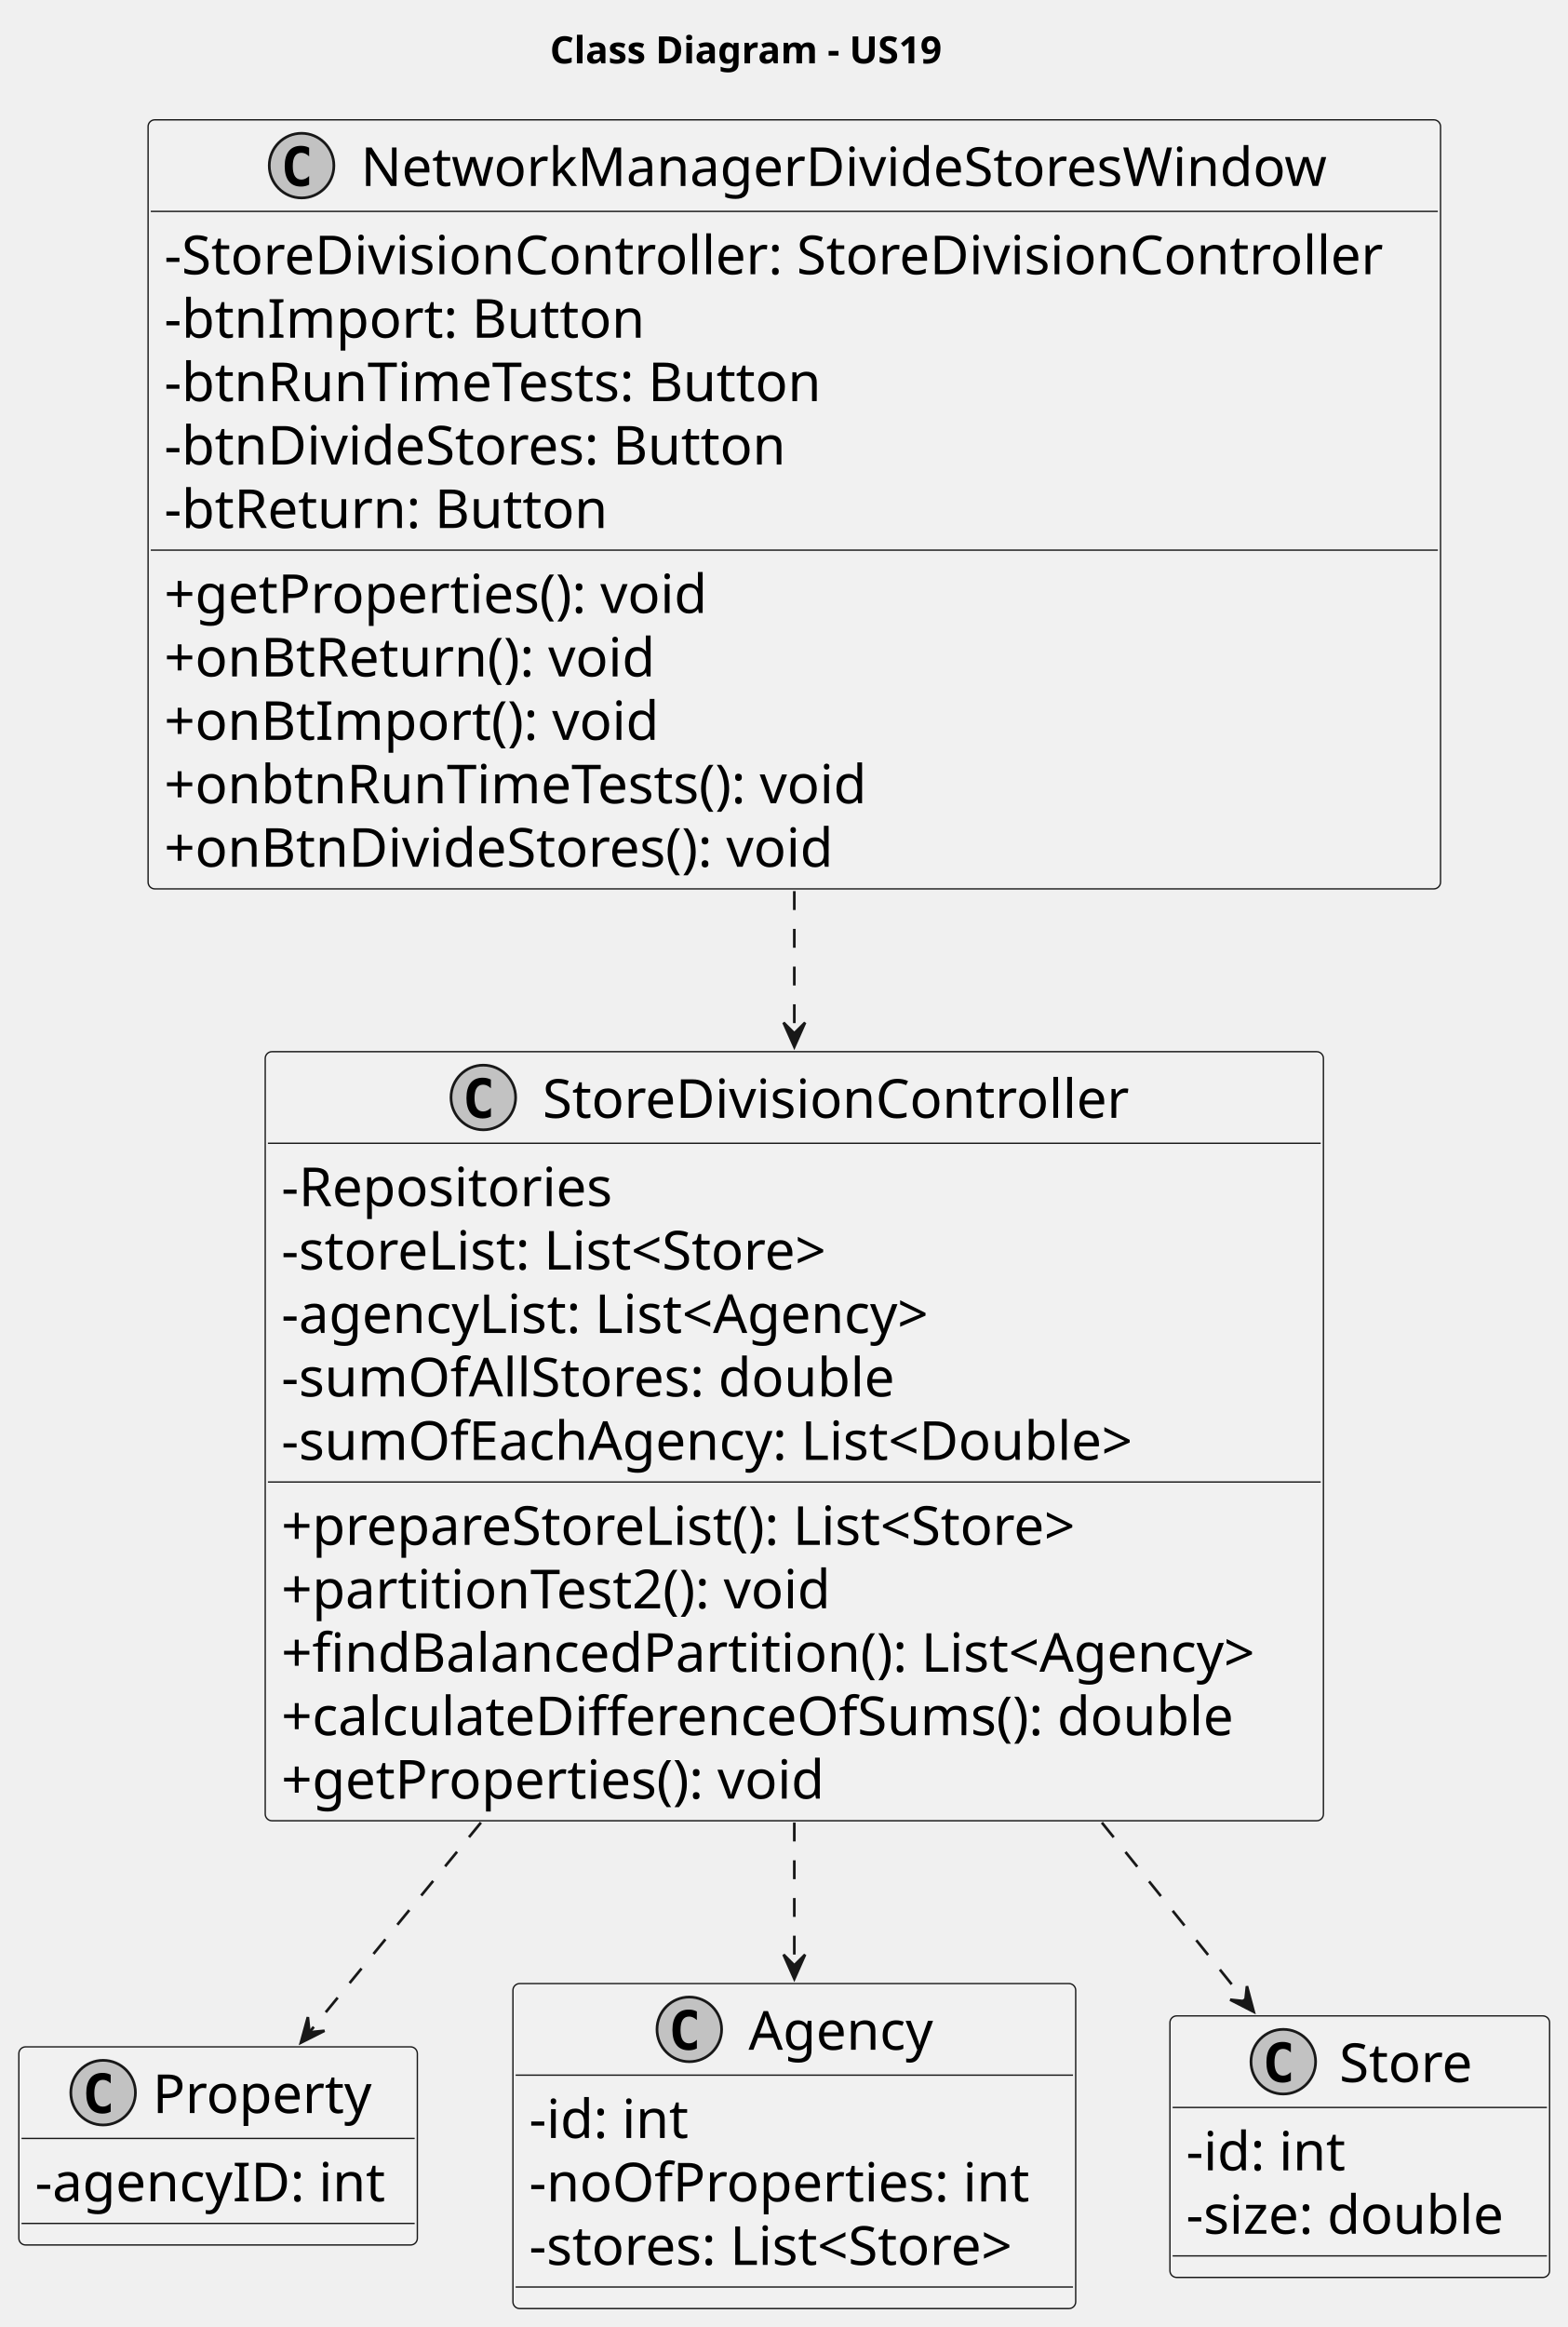
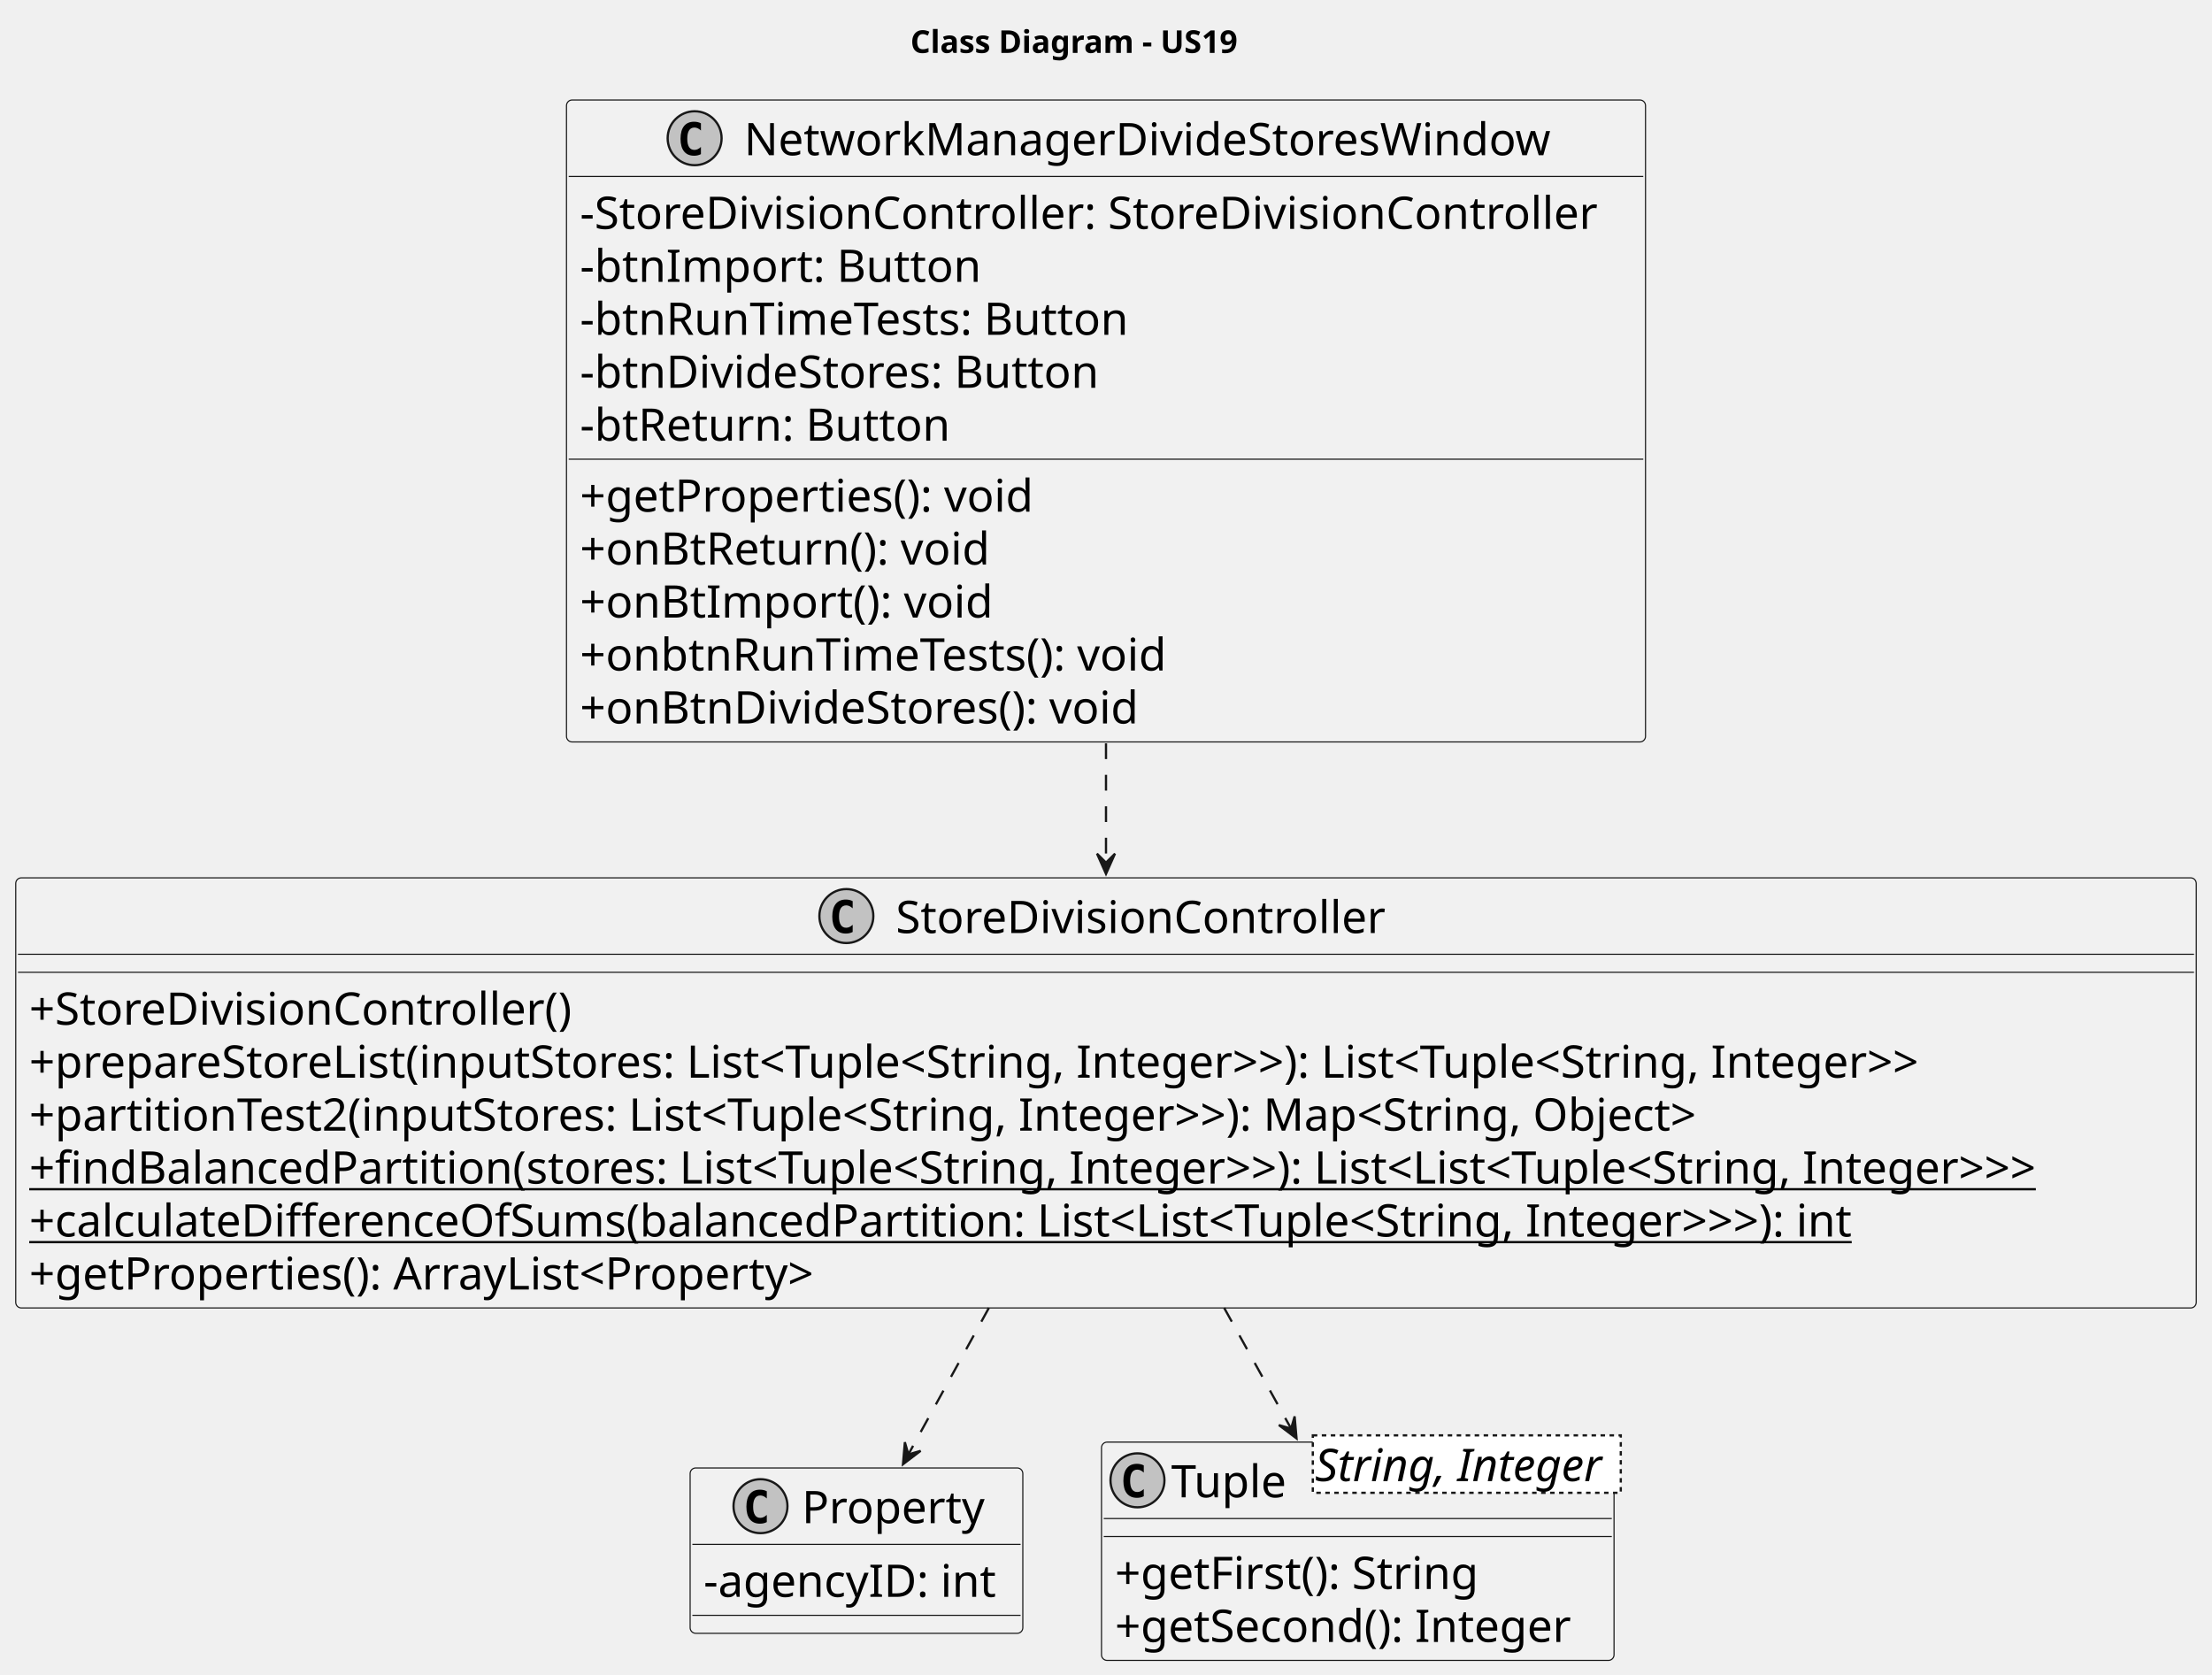
- <svg xmlns="http://www.w3.org/2000/svg" contentStyleType="text/css" height="864px" preserveAspectRatio="none" style="width:582px;height:864px;background:#FFFFFF;" version="1.1" viewBox="0 0 582 864" width="582px" zoomAndPan="magnify">
+ <svg xmlns="http://www.w3.org/2000/svg" contentStyleType="text/css" height="745px" preserveAspectRatio="none" style="width:984px;height:745px;background:#FFFFFF;" version="1.1" viewBox="0 0 984 745" width="984px" zoomAndPan="magnify">
  <defs />
  <g>
-     <text fill="#000000" font-family="sans-serif" font-size="14" font-weight="bold" lengthAdjust="spacing" textLength="160" x="204.25" y="23.535">Class Diagram - US19</text>
+     <text fill="#000000" font-family="sans-serif" font-size="14" font-weight="bold" lengthAdjust="spacing" textLength="160" x="405" y="23.535">Class Diagram - US19</text>
    <g id="elem_StoreDivisionController">
-       <rect codeLine="9" fill="#F1F1F1" height="285.547" id="StoreDivisionController" rx="2.5" ry="2.5" style="stroke:#181818;stroke-width:0.5;" width="393" x="98.5" y="390.488" />
-       <ellipse cx="179.5" cy="407.488" fill="#C2C2C2" rx="12" ry="12" style="stroke:#181818;stroke-width:1.0;" />
-       <path d="M182.307,414.568 Q181.623,414.92 180.871,415.096 Q180.119,415.272 179.289,415.272 Q176.34,415.272 174.787,413.328 Q173.234,411.385 173.234,407.713 Q173.234,404.031 174.787,402.088 Q176.34,400.144 179.289,400.144 Q180.119,400.144 180.881,400.32 Q181.643,400.496 182.307,400.848 L182.307,404.051 Q181.565,403.367 180.866,403.05 Q180.168,402.732 179.426,402.732 Q177.844,402.732 177.038,403.987 Q176.232,405.242 176.232,407.713 Q176.232,410.174 177.038,411.429 Q177.844,412.684 179.426,412.684 Q180.168,412.684 180.866,412.366 Q181.565,412.049 182.307,411.365 Z " fill="#000000" />
-       <text fill="#000000" font-family="sans-serif" font-size="20" lengthAdjust="spacing" textLength="222" x="201.5" y="415.047">StoreDivisionController</text>
-       <line style="stroke:#181818;stroke-width:0.5;" x1="99.5" x2="490.5" y1="424.488" y2="424.488" />
-       <text fill="#000000" font-family="sans-serif" font-size="20" lengthAdjust="spacing" textLength="131" x="104.5" y="447.824">-Repositories</text>
-       <text fill="#000000" font-family="sans-serif" font-size="20" lengthAdjust="spacing" textLength="221" x="104.5" y="471.379">-storeList: List&lt;Store&gt;</text>
-       <text fill="#000000" font-family="sans-serif" font-size="20" lengthAdjust="spacing" textLength="259" x="104.5" y="494.934">-agencyList: List&lt;Agency&gt;</text>
-       <text fill="#000000" font-family="sans-serif" font-size="20" lengthAdjust="spacing" textLength="240" x="104.5" y="518.488">-sumOfAllStores: double</text>
-       <text fill="#000000" font-family="sans-serif" font-size="20" lengthAdjust="spacing" textLength="336" x="104.5" y="542.043">-sumOfEachAgency: List&lt;Double&gt;</text>
-       <line style="stroke:#181818;stroke-width:0.5;" x1="99.5" x2="490.5" y1="550.262" y2="550.262" />
-       <text fill="#000000" font-family="sans-serif" font-size="20" lengthAdjust="spacing" textLength="315" x="104.5" y="573.598">+prepareStoreList(): List&lt;Store&gt;</text>
-       <text fill="#000000" font-family="sans-serif" font-size="20" lengthAdjust="spacing" textLength="219" x="104.5" y="597.152">+partitionTest2(): void</text>
-       <text fill="#000000" font-family="sans-serif" font-size="20" lengthAdjust="spacing" textLength="381" x="104.5" y="620.707">+findBalancedPartition(): List&lt;Agency&gt;</text>
-       <text fill="#000000" font-family="sans-serif" font-size="20" lengthAdjust="spacing" textLength="366" x="104.5" y="644.262">+calculateDifferenceOfSums(): double</text>
-       <text fill="#000000" font-family="sans-serif" font-size="20" lengthAdjust="spacing" textLength="210" x="104.5" y="667.816">+getProperties(): void</text>
+       <rect codeLine="9" fill="#F1F1F1" height="191.328" id="StoreDivisionController" rx="2.5" ry="2.5" style="stroke:#181818;stroke-width:0.5;" width="970" x="7" y="390.488" />
+       <ellipse cx="376.5" cy="407.488" fill="#C2C2C2" rx="12" ry="12" style="stroke:#181818;stroke-width:1.0;" />
+       <path d="M379.307,414.568 Q378.623,414.92 377.871,415.096 Q377.119,415.272 376.289,415.272 Q373.34,415.272 371.787,413.328 Q370.234,411.385 370.234,407.713 Q370.234,404.031 371.787,402.088 Q373.34,400.144 376.289,400.144 Q377.119,400.144 377.881,400.32 Q378.643,400.496 379.307,400.848 L379.307,404.051 Q378.565,403.367 377.866,403.05 Q377.168,402.732 376.426,402.732 Q374.844,402.732 374.038,403.987 Q373.232,405.242 373.232,407.713 Q373.232,410.174 374.038,411.429 Q374.844,412.684 376.426,412.684 Q377.168,412.684 377.866,412.366 Q378.565,412.049 379.307,411.365 Z " fill="#000000" />
+       <text fill="#000000" font-family="sans-serif" font-size="20" lengthAdjust="spacing" textLength="222" x="398.5" y="415.047">StoreDivisionController</text>
+       <line style="stroke:#181818;stroke-width:0.5;" x1="8" x2="976" y1="424.488" y2="424.488" />
+       <line style="stroke:#181818;stroke-width:0.5;" x1="8" x2="976" y1="432.488" y2="432.488" />
+       <text fill="#000000" font-family="sans-serif" font-size="20" lengthAdjust="spacing" textLength="252" x="13" y="455.824">+StoreDivisionController()</text>
+       <text fill="#000000" font-family="sans-serif" font-size="20" lengthAdjust="spacing" textLength="897" x="13" y="479.379">+prepareStoreList(inputStores: List&lt;Tuple&lt;String, Integer&gt;&gt;): List&lt;Tuple&lt;String, Integer&gt;&gt;</text>
+       <text fill="#000000" font-family="sans-serif" font-size="20" lengthAdjust="spacing" textLength="791" x="13" y="502.934">+partitionTest2(inputStores: List&lt;Tuple&lt;String, Integer&gt;&gt;): Map&lt;String, Object&gt;</text>
+       <text fill="#000000" font-family="sans-serif" font-size="20" lengthAdjust="spacing" text-decoration="underline" textLength="958" x="13" y="526.488">+findBalancedPartition(stores: List&lt;Tuple&lt;String, Integer&gt;&gt;): List&lt;List&lt;Tuple&lt;String, Integer&gt;&gt;&gt;</text>
+       <text fill="#000000" font-family="sans-serif" font-size="20" lengthAdjust="spacing" text-decoration="underline" textLength="857" x="13" y="550.043">+calculateDifferenceOfSums(balancedPartition: List&lt;List&lt;Tuple&lt;String, Integer&gt;&gt;&gt;): int</text>
+       <text fill="#000000" font-family="sans-serif" font-size="20" lengthAdjust="spacing" textLength="366" x="13" y="573.598">+getProperties(): ArrayList&lt;Property&gt;</text>
    </g>
    <g id="elem_Property">
-       <rect codeLine="22" fill="#F1F1F1" height="73.555" id="Property" rx="2.5" ry="2.5" style="stroke:#181818;stroke-width:0.5;" width="148" x="7" y="759.988" />
-       <ellipse cx="38.3" cy="776.988" fill="#C2C2C2" rx="12" ry="12" style="stroke:#181818;stroke-width:1.0;" />
-       <path d="M41.107,784.068 Q40.423,784.42 39.671,784.596 Q38.919,784.771 38.089,784.771 Q35.14,784.771 33.587,782.828 Q32.034,780.885 32.034,777.213 Q32.034,773.531 33.587,771.588 Q35.14,769.644 38.089,769.644 Q38.919,769.644 39.681,769.82 Q40.443,769.996 41.107,770.348 L41.107,773.551 Q40.364,772.867 39.666,772.55 Q38.968,772.232 38.226,772.232 Q36.644,772.232 35.838,773.487 Q35.032,774.742 35.032,777.213 Q35.032,779.674 35.838,780.929 Q36.644,782.184 38.226,782.184 Q38.968,782.184 39.666,781.866 Q40.364,781.549 41.107,780.865 Z " fill="#000000" />
-       <text fill="#000000" font-family="sans-serif" font-size="20" lengthAdjust="spacing" textLength="80" x="56.7" y="784.547">Property</text>
-       <line style="stroke:#181818;stroke-width:0.5;" x1="8" x2="154" y1="793.988" y2="793.988" />
-       <text fill="#000000" font-family="sans-serif" font-size="20" lengthAdjust="spacing" textLength="136" x="13" y="817.324">-agencyID: int</text>
-       <line style="stroke:#181818;stroke-width:0.5;" x1="8" x2="154" y1="825.543" y2="825.543" />
+       <rect codeLine="18" fill="#F1F1F1" height="73.555" id="Property" rx="2.5" ry="2.5" style="stroke:#181818;stroke-width:0.5;" width="148" x="307" y="652.988" />
+       <ellipse cx="338.3" cy="669.988" fill="#C2C2C2" rx="12" ry="12" style="stroke:#181818;stroke-width:1.0;" />
+       <path d="M341.107,677.068 Q340.423,677.42 339.671,677.596 Q338.919,677.771 338.089,677.771 Q335.14,677.771 333.587,675.828 Q332.034,673.885 332.034,670.213 Q332.034,666.531 333.587,664.588 Q335.14,662.644 338.089,662.644 Q338.919,662.644 339.681,662.82 Q340.443,662.996 341.107,663.348 L341.107,666.551 Q340.365,665.867 339.666,665.55 Q338.968,665.232 338.226,665.232 Q336.644,665.232 335.838,666.487 Q335.032,667.742 335.032,670.213 Q335.032,672.674 335.838,673.929 Q336.644,675.184 338.226,675.184 Q338.968,675.184 339.666,674.866 Q340.365,674.549 341.107,673.865 Z " fill="#000000" />
+       <text fill="#000000" font-family="sans-serif" font-size="20" lengthAdjust="spacing" textLength="80" x="356.7" y="677.547">Property</text>
+       <line style="stroke:#181818;stroke-width:0.5;" x1="308" x2="454" y1="686.988" y2="686.988" />
+       <text fill="#000000" font-family="sans-serif" font-size="20" lengthAdjust="spacing" textLength="136" x="313" y="710.324">-agencyID: int</text>
+       <line style="stroke:#181818;stroke-width:0.5;" x1="308" x2="454" y1="718.543" y2="718.543" />
    </g>
-     <g id="elem_Agency">
-       <rect codeLine="26" fill="#F1F1F1" height="120.664" id="Agency" rx="2.5" ry="2.5" style="stroke:#181818;stroke-width:0.5;" width="209" x="190.5" y="736.488" />
-       <ellipse cx="256" cy="753.488" fill="#C2C2C2" rx="12" ry="12" style="stroke:#181818;stroke-width:1.0;" />
-       <path d="M258.807,760.568 Q258.123,760.92 257.371,761.096 Q256.619,761.271 255.789,761.271 Q252.84,761.271 251.287,759.328 Q249.734,757.385 249.734,753.713 Q249.734,750.031 251.287,748.088 Q252.84,746.144 255.789,746.144 Q256.619,746.144 257.381,746.32 Q258.143,746.496 258.807,746.848 L258.807,750.051 Q258.065,749.367 257.366,749.05 Q256.668,748.732 255.926,748.732 Q254.344,748.732 253.538,749.987 Q252.732,751.242 252.732,753.713 Q252.732,756.174 253.538,757.429 Q254.344,758.684 255.926,758.684 Q256.668,758.684 257.366,758.366 Q258.065,758.049 258.807,757.365 Z " fill="#000000" />
-       <text fill="#000000" font-family="sans-serif" font-size="20" lengthAdjust="spacing" textLength="69" x="278" y="761.047">Agency</text>
-       <line style="stroke:#181818;stroke-width:0.5;" x1="191.5" x2="398.5" y1="770.488" y2="770.488" />
-       <text fill="#000000" font-family="sans-serif" font-size="20" lengthAdjust="spacing" textLength="68" x="196.5" y="793.824">-id: int</text>
-       <text fill="#000000" font-family="sans-serif" font-size="20" lengthAdjust="spacing" textLength="193" x="196.5" y="817.379">-noOfProperties: int</text>
-       <text fill="#000000" font-family="sans-serif" font-size="20" lengthAdjust="spacing" textLength="197" x="196.5" y="840.934">-stores: List&lt;Store&gt;</text>
-       <line style="stroke:#181818;stroke-width:0.5;" x1="191.5" x2="398.5" y1="849.152" y2="849.152" />
+     <g id="elem_Tuple">
+       <rect codeLine="22" fill="#F1F1F1" height="97.109" id="Tuple" rx="2.5" ry="2.5" style="stroke:#181818;stroke-width:0.5;" width="228" x="490" y="641.488" />
+       <ellipse cx="506" cy="658.488" fill="#C2C2C2" rx="12" ry="12" style="stroke:#181818;stroke-width:1.0;" />
+       <path d="M508.807,665.568 Q508.123,665.92 507.371,666.096 Q506.619,666.271 505.789,666.271 Q502.84,666.271 501.287,664.328 Q499.734,662.385 499.734,658.713 Q499.734,655.031 501.287,653.088 Q502.84,651.144 505.789,651.144 Q506.619,651.144 507.381,651.32 Q508.143,651.496 508.807,651.848 L508.807,655.051 Q508.065,654.367 507.366,654.05 Q506.668,653.732 505.926,653.732 Q504.344,653.732 503.538,654.987 Q502.732,656.242 502.732,658.713 Q502.732,661.174 503.538,662.429 Q504.344,663.684 505.926,663.684 Q506.668,663.684 507.366,663.366 Q508.065,663.049 508.807,662.365 Z " fill="#000000" />
+       <text fill="#000000" font-family="sans-serif" font-size="20" lengthAdjust="spacing" textLength="55" x="521" y="666.047">Tuple</text>
+       <rect fill="#FFFFFF" height="25.555" style="stroke:#181818;stroke-width:1.0;stroke-dasharray:2.0,2.0;" width="137" x="584" y="638.488" />
+       <text fill="#000000" font-family="sans-serif" font-size="20" font-style="italic" lengthAdjust="spacing" textLength="135" x="585" y="658.824">String, Integer</text>
+       <line style="stroke:#181818;stroke-width:0.5;" x1="491" x2="717" y1="675.488" y2="675.488" />
+       <line style="stroke:#181818;stroke-width:0.5;" x1="491" x2="717" y1="683.488" y2="683.488" />
+       <text fill="#000000" font-family="sans-serif" font-size="20" lengthAdjust="spacing" textLength="170" x="496" y="706.824">+getFirst(): String</text>
+       <text fill="#000000" font-family="sans-serif" font-size="20" lengthAdjust="spacing" textLength="208" x="496" y="730.379">+getSecond(): Integer</text>
    </g>
    <g id="elem_NetworkManagerDivideStoresWindow">
-       <rect codeLine="32" fill="#F1F1F1" height="285.547" id="NetworkManagerDivideStoresWindow" rx="2.5" ry="2.5" style="stroke:#181818;stroke-width:0.5;" width="480" x="55" y="44.488" />
-       <ellipse cx="112" cy="61.488" fill="#C2C2C2" rx="12" ry="12" style="stroke:#181818;stroke-width:1.0;" />
-       <path d="M114.807,68.568 Q114.123,68.92 113.371,69.096 Q112.619,69.272 111.789,69.272 Q108.84,69.272 107.287,67.328 Q105.734,65.385 105.734,61.713 Q105.734,58.031 107.287,56.088 Q108.84,54.145 111.789,54.145 Q112.619,54.145 113.381,54.32 Q114.143,54.496 114.807,54.848 L114.807,58.051 Q114.064,57.367 113.366,57.05 Q112.668,56.732 111.926,56.732 Q110.344,56.732 109.538,57.987 Q108.732,59.242 108.732,61.713 Q108.732,64.174 109.538,65.429 Q110.344,66.684 111.926,66.684 Q112.668,66.684 113.366,66.366 Q114.064,66.049 114.807,65.365 Z " fill="#000000" />
-       <text fill="#000000" font-family="sans-serif" font-size="20" lengthAdjust="spacing" textLength="357" x="134" y="69.047">NetworkManagerDivideStoresWindow</text>
-       <line style="stroke:#181818;stroke-width:0.5;" x1="56" x2="534" y1="78.488" y2="78.488" />
-       <text fill="#000000" font-family="sans-serif" font-size="20" lengthAdjust="spacing" textLength="468" x="61" y="101.824">-StoreDivisionController: StoreDivisionController</text>
-       <text fill="#000000" font-family="sans-serif" font-size="20" lengthAdjust="spacing" textLength="183" x="61" y="125.379">-btnImport: Button</text>
-       <text fill="#000000" font-family="sans-serif" font-size="20" lengthAdjust="spacing" textLength="255" x="61" y="148.934">-btnRunTimeTests: Button</text>
-       <text fill="#000000" font-family="sans-serif" font-size="20" lengthAdjust="spacing" textLength="238" x="61" y="172.488">-btnDivideStores: Button</text>
-       <text fill="#000000" font-family="sans-serif" font-size="20" lengthAdjust="spacing" textLength="169" x="61" y="196.043">-btReturn: Button</text>
-       <line style="stroke:#181818;stroke-width:0.5;" x1="56" x2="534" y1="204.262" y2="204.262" />
-       <text fill="#000000" font-family="sans-serif" font-size="20" lengthAdjust="spacing" textLength="210" x="61" y="227.598">+getProperties(): void</text>
-       <text fill="#000000" font-family="sans-serif" font-size="20" lengthAdjust="spacing" textLength="189" x="61" y="251.152">+onBtReturn(): void</text>
-       <text fill="#000000" font-family="sans-serif" font-size="20" lengthAdjust="spacing" textLength="191" x="61" y="274.707">+onBtImport(): void</text>
-       <text fill="#000000" font-family="sans-serif" font-size="20" lengthAdjust="spacing" textLength="276" x="61" y="298.262">+onbtnRunTimeTests(): void</text>
-       <text fill="#000000" font-family="sans-serif" font-size="20" lengthAdjust="spacing" textLength="258" x="61" y="321.816">+onBtnDivideStores(): void</text>
-     </g>
-     <g id="elem_Store">
-       <rect codeLine="45" fill="#F1F1F1" height="97.109" id="Store" rx="2.5" ry="2.5" style="stroke:#181818;stroke-width:0.5;" width="141" x="434.5" y="748.488" />
-       <ellipse cx="476.6" cy="765.488" fill="#C2C2C2" rx="12" ry="12" style="stroke:#181818;stroke-width:1.0;" />
-       <path d="M479.407,772.568 Q478.723,772.92 477.971,773.096 Q477.219,773.271 476.389,773.271 Q473.44,773.271 471.887,771.328 Q470.334,769.385 470.334,765.713 Q470.334,762.031 471.887,760.088 Q473.44,758.144 476.389,758.144 Q477.219,758.144 477.981,758.32 Q478.743,758.496 479.407,758.848 L479.407,762.051 Q478.664,761.367 477.966,761.05 Q477.268,760.732 476.526,760.732 Q474.944,760.732 474.138,761.987 Q473.332,763.242 473.332,765.713 Q473.332,768.174 474.138,769.429 Q474.944,770.684 476.526,770.684 Q477.268,770.684 477.966,770.366 Q478.664,770.049 479.407,769.365 Z " fill="#000000" />
-       <text fill="#000000" font-family="sans-serif" font-size="20" lengthAdjust="spacing" textLength="49" x="497.4" y="773.047">Store</text>
-       <line style="stroke:#181818;stroke-width:0.5;" x1="435.5" x2="574.5" y1="782.488" y2="782.488" />
-       <text fill="#000000" font-family="sans-serif" font-size="20" lengthAdjust="spacing" textLength="68" x="440.5" y="805.824">-id: int</text>
-       <text fill="#000000" font-family="sans-serif" font-size="20" lengthAdjust="spacing" textLength="129" x="440.5" y="829.379">-size: double</text>
-       <line style="stroke:#181818;stroke-width:0.5;" x1="435.5" x2="574.5" y1="837.598" y2="837.598" />
+       <rect codeLine="27" fill="#F1F1F1" height="285.547" id="NetworkManagerDivideStoresWindow" rx="2.5" ry="2.5" style="stroke:#181818;stroke-width:0.5;" width="480" x="252" y="44.488" />
+       <ellipse cx="309" cy="61.488" fill="#C2C2C2" rx="12" ry="12" style="stroke:#181818;stroke-width:1.0;" />
+       <path d="M311.807,68.568 Q311.123,68.92 310.371,69.096 Q309.619,69.272 308.789,69.272 Q305.84,69.272 304.287,67.328 Q302.734,65.385 302.734,61.713 Q302.734,58.031 304.287,56.088 Q305.84,54.145 308.789,54.145 Q309.619,54.145 310.381,54.32 Q311.143,54.496 311.807,54.848 L311.807,58.051 Q311.065,57.367 310.366,57.05 Q309.668,56.732 308.926,56.732 Q307.344,56.732 306.538,57.987 Q305.732,59.242 305.732,61.713 Q305.732,64.174 306.538,65.429 Q307.344,66.684 308.926,66.684 Q309.668,66.684 310.366,66.366 Q311.065,66.049 311.807,65.365 Z " fill="#000000" />
+       <text fill="#000000" font-family="sans-serif" font-size="20" lengthAdjust="spacing" textLength="357" x="331" y="69.047">NetworkManagerDivideStoresWindow</text>
+       <line style="stroke:#181818;stroke-width:0.5;" x1="253" x2="731" y1="78.488" y2="78.488" />
+       <text fill="#000000" font-family="sans-serif" font-size="20" lengthAdjust="spacing" textLength="468" x="258" y="101.824">-StoreDivisionController: StoreDivisionController</text>
+       <text fill="#000000" font-family="sans-serif" font-size="20" lengthAdjust="spacing" textLength="183" x="258" y="125.379">-btnImport: Button</text>
+       <text fill="#000000" font-family="sans-serif" font-size="20" lengthAdjust="spacing" textLength="255" x="258" y="148.934">-btnRunTimeTests: Button</text>
+       <text fill="#000000" font-family="sans-serif" font-size="20" lengthAdjust="spacing" textLength="238" x="258" y="172.488">-btnDivideStores: Button</text>
+       <text fill="#000000" font-family="sans-serif" font-size="20" lengthAdjust="spacing" textLength="169" x="258" y="196.043">-btReturn: Button</text>
+       <line style="stroke:#181818;stroke-width:0.5;" x1="253" x2="731" y1="204.262" y2="204.262" />
+       <text fill="#000000" font-family="sans-serif" font-size="20" lengthAdjust="spacing" textLength="210" x="258" y="227.598">+getProperties(): void</text>
+       <text fill="#000000" font-family="sans-serif" font-size="20" lengthAdjust="spacing" textLength="189" x="258" y="251.152">+onBtReturn(): void</text>
+       <text fill="#000000" font-family="sans-serif" font-size="20" lengthAdjust="spacing" textLength="191" x="258" y="274.707">+onBtImport(): void</text>
+       <text fill="#000000" font-family="sans-serif" font-size="20" lengthAdjust="spacing" textLength="276" x="258" y="298.262">+onbtnRunTimeTests(): void</text>
+       <text fill="#000000" font-family="sans-serif" font-size="20" lengthAdjust="spacing" textLength="258" x="258" y="321.816">+onBtnDivideStores(): void</text>
    </g>
    <g id="link_StoreDivisionController_Property">
-       <path codeLine="50" d="M178.61,676.718 C155.18,705.338 132.37,733.218 114.69,754.818 " fill="none" id="StoreDivisionController-to-Property" style="stroke:#181818;stroke-width:1.0;stroke-dasharray:7.0,7.0;" />
-       <polygon fill="#181818" points="111.73,758.438,120.528,754.011,114.898,754.57,114.339,748.941,111.73,758.438" style="stroke:#181818;stroke-width:1.0;" />
+       <path codeLine="40" d="M439.91,581.778 C427.25,604.828 414.34,628.308 403.85,647.398 " fill="none" id="StoreDivisionController-to-Property" style="stroke:#181818;stroke-width:1.0;stroke-dasharray:7.0,7.0;" />
+       <polygon fill="#181818" points="401.69,651.338,409.534,645.383,404.101,646.958,402.526,641.525,401.69,651.338" style="stroke:#181818;stroke-width:1.0;" />
    </g>
-     <g id="link_StoreDivisionController_Agency">
-       <path codeLine="51" d="M295,676.718 C295,695.228 295,713.418 295,729.808 " fill="none" id="StoreDivisionController-to-Agency" style="stroke:#181818;stroke-width:1.0;stroke-dasharray:7.0,7.0;" />
-       <polygon fill="#181818" points="295,734.728,299,725.728,295,729.728,291,725.728,295,734.728" style="stroke:#181818;stroke-width:1.0;" />
-     </g>
-     <g id="link_StoreDivisionController_Store">
-       <path codeLine="52" d="M409.22,676.718 C428.28,700.458 446.94,723.698 462.65,743.258 " fill="none" id="StoreDivisionController-to-Store" style="stroke:#181818;stroke-width:1.0;stroke-dasharray:7.0,7.0;" />
-       <polygon fill="#181818" points="465.63,746.968,463.097,737.451,462.493,743.075,456.868,742.47,465.63,746.968" style="stroke:#181818;stroke-width:1.0;" />
+     <g id="link_StoreDivisionController_Tuple">
+       <path codeLine="41" d="M544.56,581.778 C554.82,600.288 565.24,619.078 574.43,635.648 " fill="none" id="StoreDivisionController-to-Tuple" style="stroke:#181818;stroke-width:1.0;stroke-dasharray:7.0,7.0;" />
+       <polygon fill="#181818" points="576.76,639.858,575.91,630.046,574.343,635.481,568.907,633.914,576.76,639.858" style="stroke:#181818;stroke-width:1.0;" />
    </g>
    <g id="link_NetworkManagerDivideStoresWindow_StoreDivisionController">
-       <path codeLine="53" d="M295,330.888 C295,348.338 295,366.208 295,383.748 " fill="none" id="NetworkManagerDivideStoresWindow-to-StoreDivisionController" style="stroke:#181818;stroke-width:1.0;stroke-dasharray:7.0,7.0;" />
-       <polygon fill="#181818" points="295,388.678,299,379.678,295,383.678,291,379.678,295,388.678" style="stroke:#181818;stroke-width:1.0;" />
+       <path codeLine="42" d="M492,330.658 C492,348.658 492,366.778 492,383.958 " fill="none" id="NetworkManagerDivideStoresWindow-to-StoreDivisionController" style="stroke:#181818;stroke-width:1.0;stroke-dasharray:7.0,7.0;" />
+       <polygon fill="#181818" points="492,388.728,496,379.728,492,383.728,488,379.728,492,388.728" style="stroke:#181818;stroke-width:1.0;" />
    </g>
  </g>
</svg>
